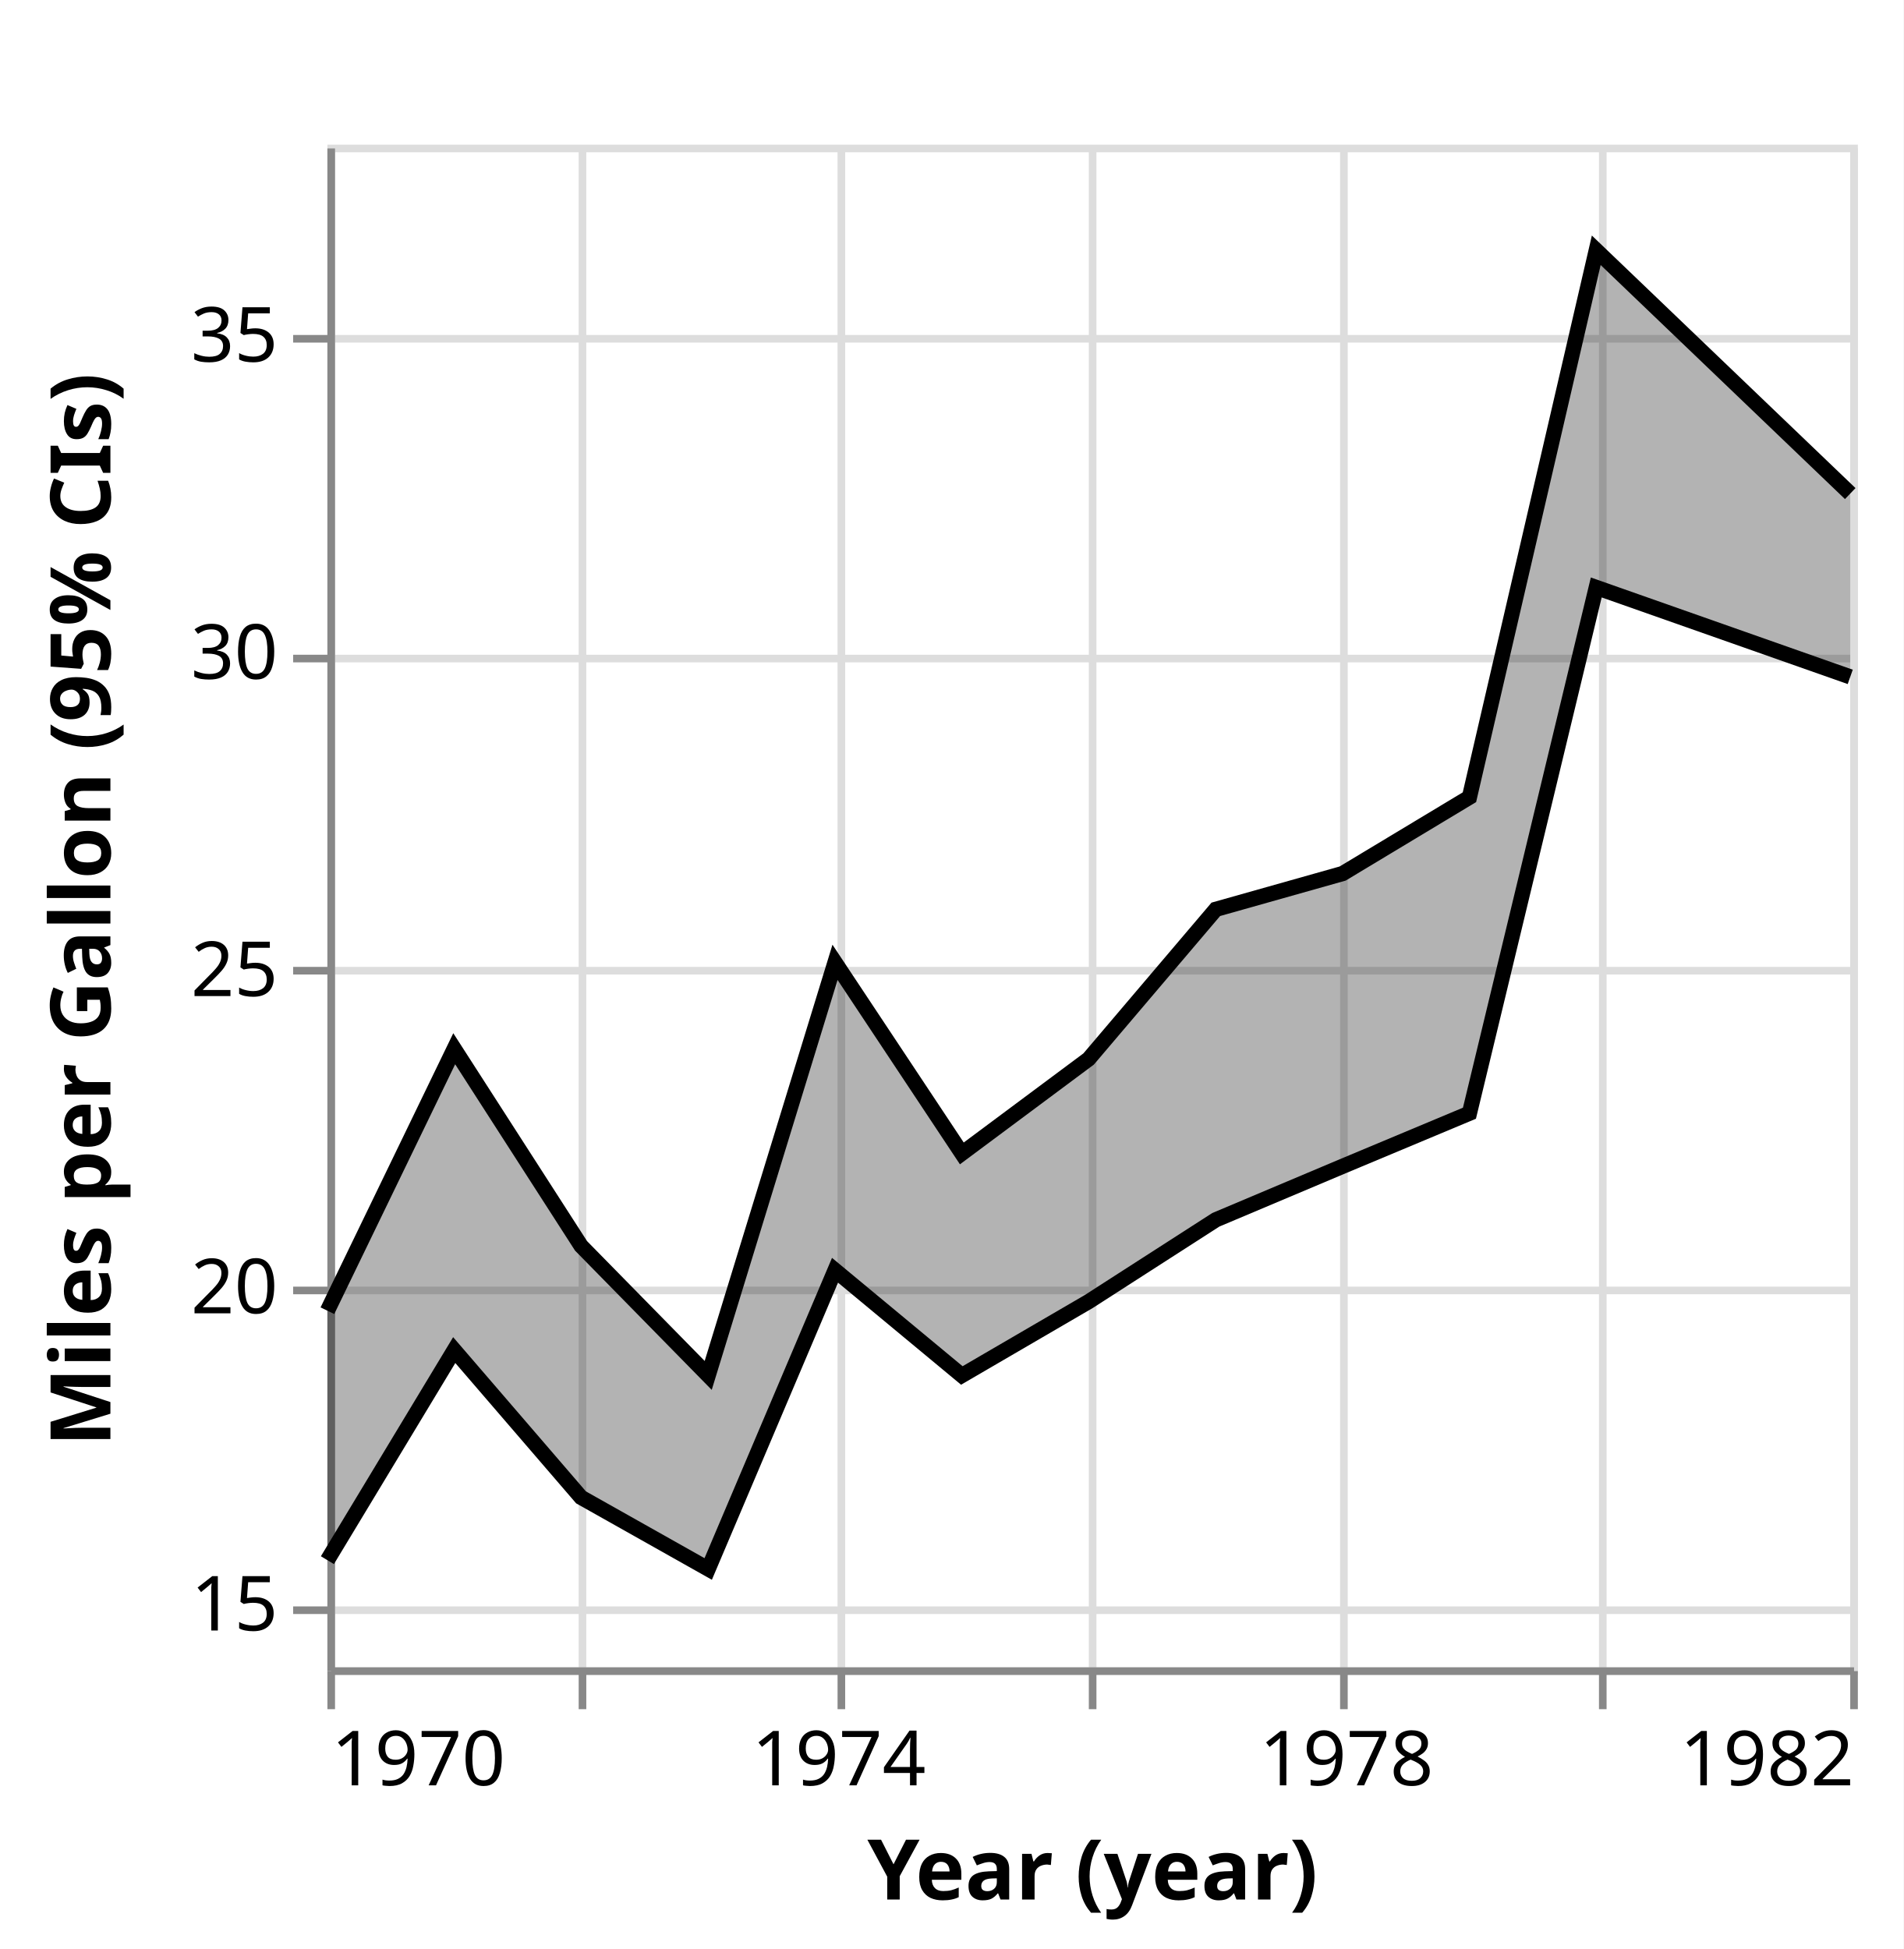
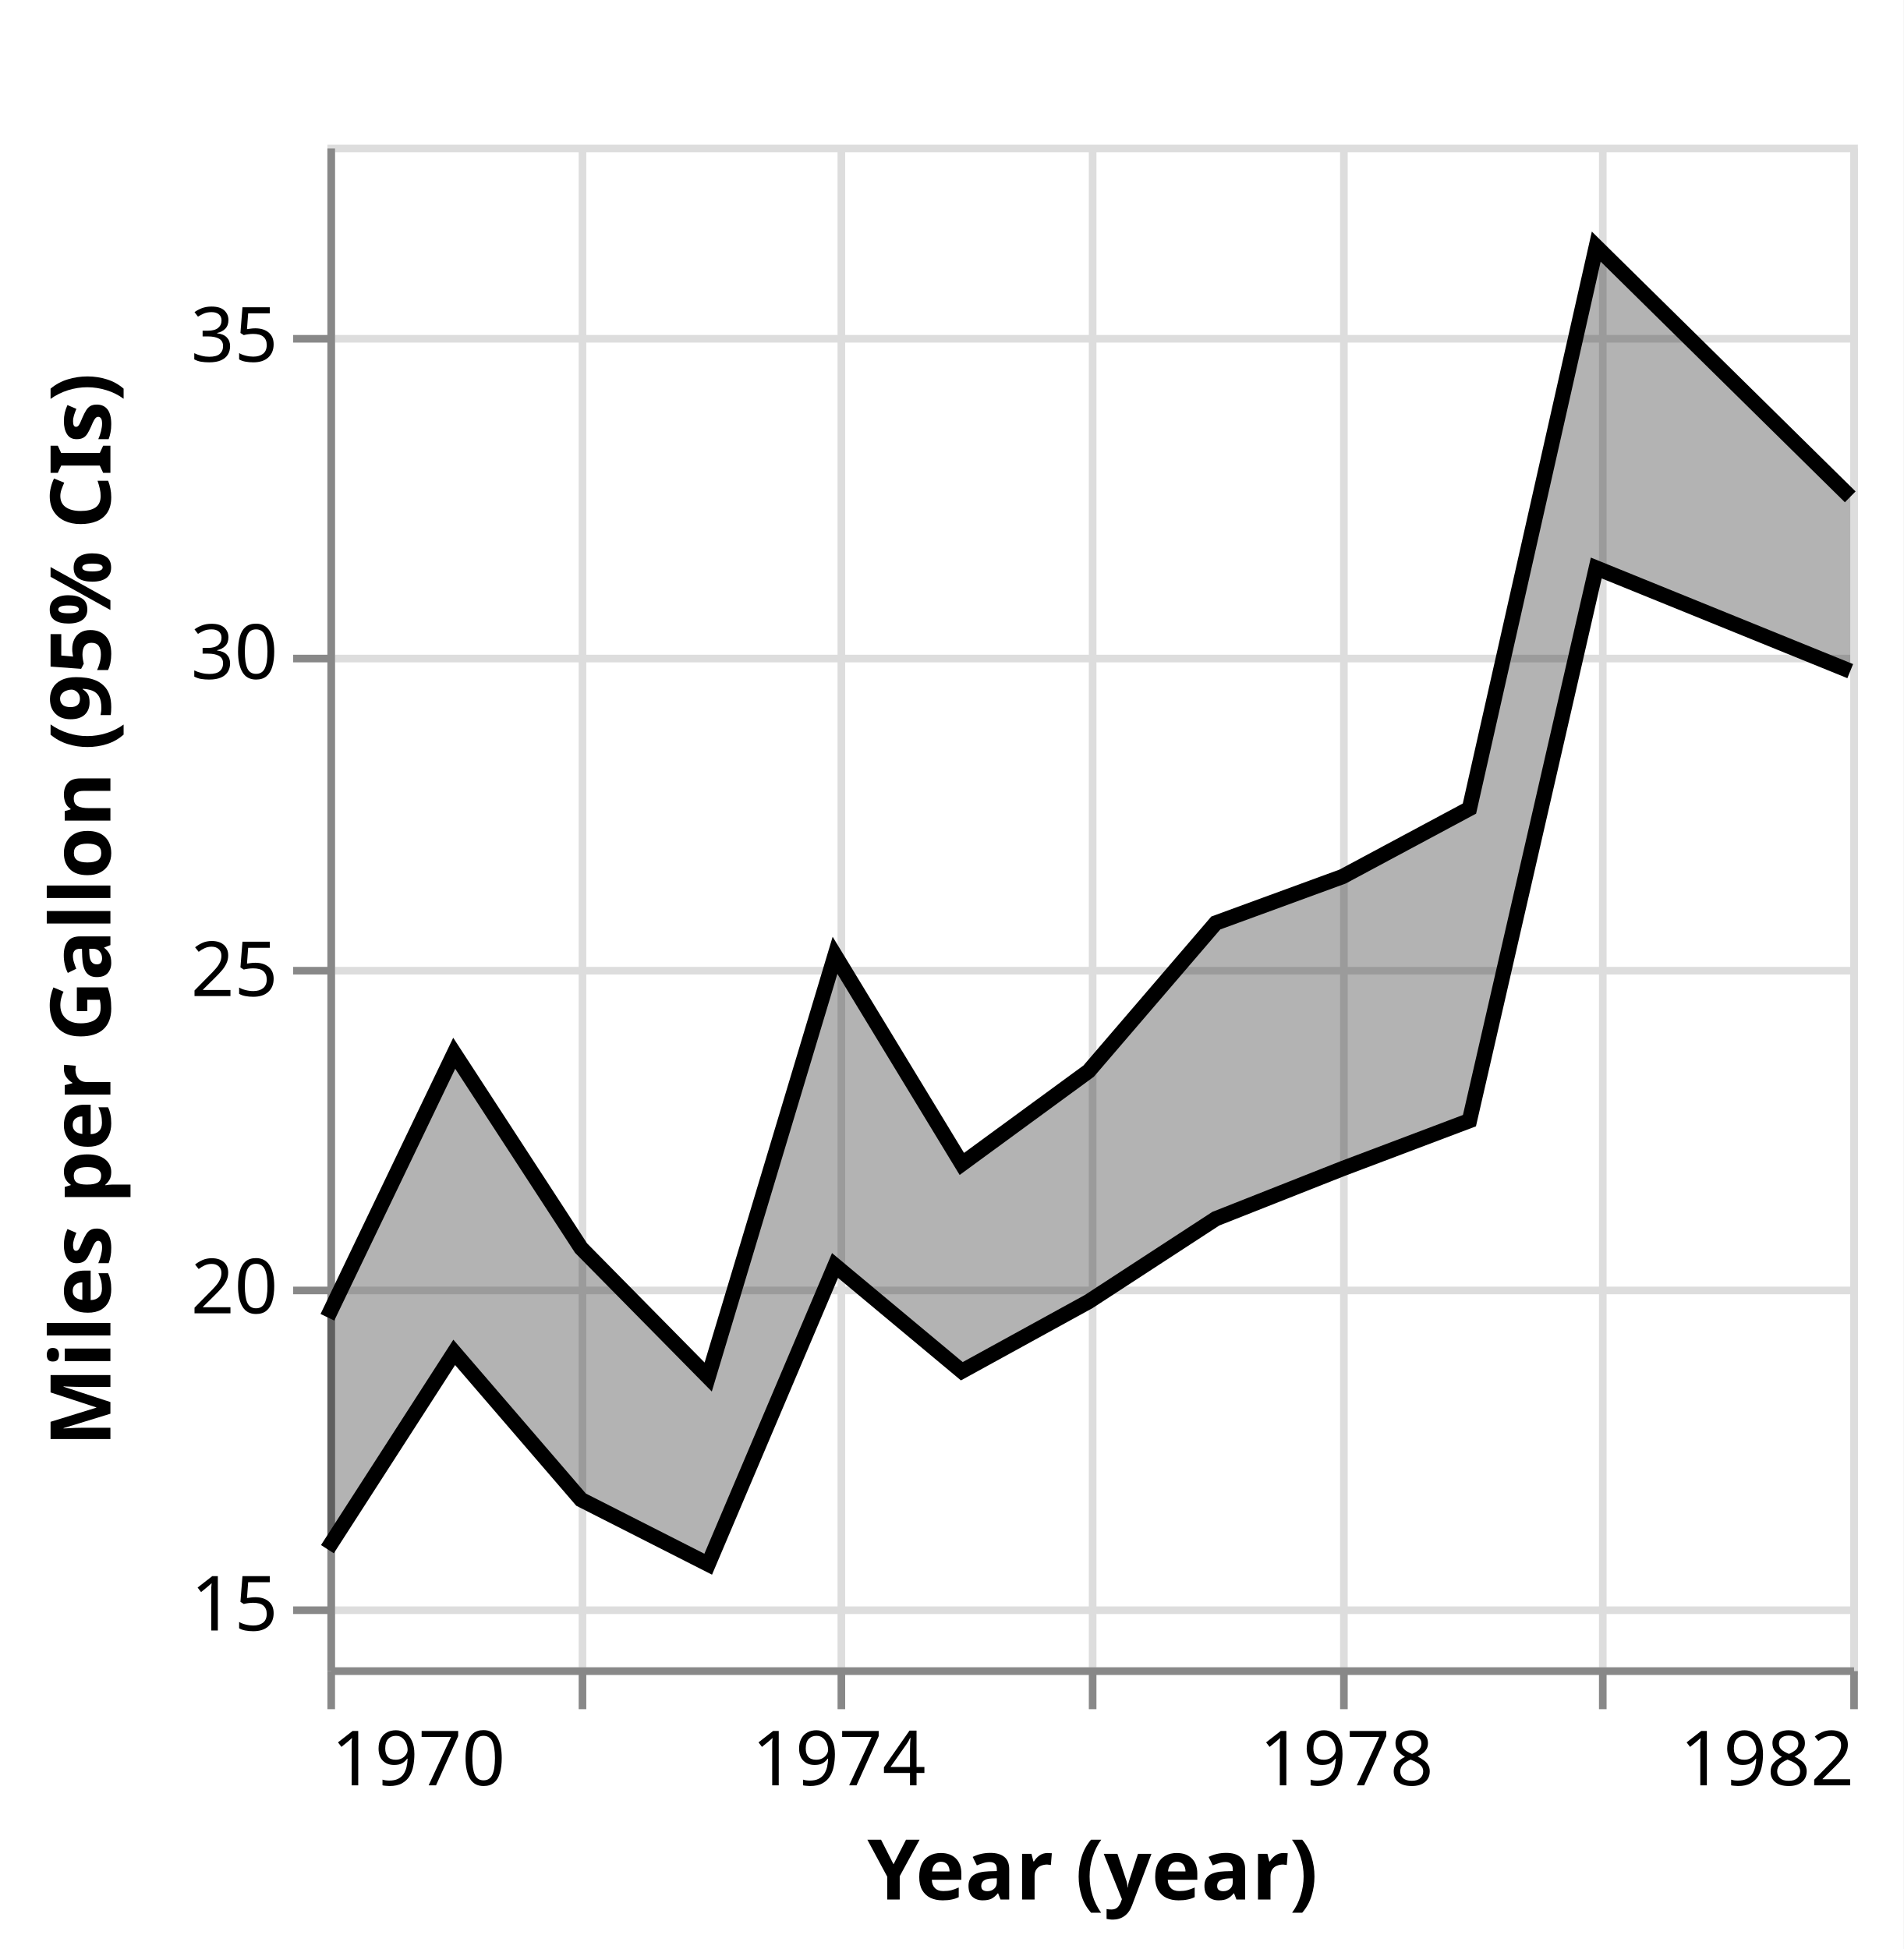
<svg xmlns="http://www.w3.org/2000/svg" version="1.1" class="marks" width="250" height="256" viewBox="0 0 250 256">
  <rect width="250" height="256" fill="white" />
  <g fill="none" stroke-miterlimit="10" transform="translate(43,19)">
    <g class="mark-group role-frame root" role="graphics-object" aria-roledescription="group mark container">
      <g transform="translate(0,0)">
        <path class="background" aria-hidden="true" d="M0.5,0.5h200v200h-200Z" stroke="#ddd" />
        <g>
          <g class="mark-group role-axis" aria-hidden="true">
            <g transform="translate(0.5,200.5)">
              <path class="background" aria-hidden="true" d="M0,0h0v0h0Z" pointer-events="none" />
              <g>
                <g class="mark-rule role-axis-grid" pointer-events="none">
                  <line transform="translate(0,-200)" x2="0" y2="200" stroke="#ddd" stroke-width="1" opacity="1" />
                  <line transform="translate(33,-200)" x2="0" y2="200" stroke="#ddd" stroke-width="1" opacity="1" />
                  <line transform="translate(67,-200)" x2="0" y2="200" stroke="#ddd" stroke-width="1" opacity="1" />
                  <line transform="translate(100,-200)" x2="0" y2="200" stroke="#ddd" stroke-width="1" opacity="1" />
                  <line transform="translate(133,-200)" x2="0" y2="200" stroke="#ddd" stroke-width="1" opacity="1" />
                  <line transform="translate(167,-200)" x2="0" y2="200" stroke="#ddd" stroke-width="1" opacity="1" />
                  <line transform="translate(200,-200)" x2="0" y2="200" stroke="#ddd" stroke-width="1" opacity="1" />
                </g>
              </g>
              <path class="foreground" aria-hidden="true" d="" pointer-events="none" display="none" />
            </g>
          </g>
          <g class="mark-group role-axis" aria-hidden="true">
            <g transform="translate(0.5,0.5)">
              <path class="background" aria-hidden="true" d="M0,0h0v0h0Z" pointer-events="none" />
              <g>
                <g class="mark-rule role-axis-grid" pointer-events="none">
                  <line transform="translate(0,192)" x2="200" y2="0" stroke="#ddd" stroke-width="1" opacity="1" />
                  <line transform="translate(0,150)" x2="200" y2="0" stroke="#ddd" stroke-width="1" opacity="1" />
                  <line transform="translate(0,108)" x2="200" y2="0" stroke="#ddd" stroke-width="1" opacity="1" />
                  <line transform="translate(0,67)" x2="200" y2="0" stroke="#ddd" stroke-width="1" opacity="1" />
                  <line transform="translate(0,25)" x2="200" y2="0" stroke="#ddd" stroke-width="1" opacity="1" />
                </g>
              </g>
              <path class="foreground" aria-hidden="true" d="" pointer-events="none" display="none" />
            </g>
          </g>
          <g class="mark-group role-axis" role="graphics-symbol" aria-roledescription="axis" aria-label="X-axis titled 'Year (year)' for a time scale with values from Thursday, 01 January 1970, 12:00:00 AM to Friday, 01 January 1982, 12:00:00 AM">
            <g transform="translate(0.5,200.5)">
              <path class="background" aria-hidden="true" d="M0,0h0v0h0Z" pointer-events="none" />
              <g>
                <g class="mark-rule role-axis-tick" pointer-events="none">
                  <line transform="translate(0,0)" x2="0" y2="5" stroke="#888" stroke-width="1" opacity="1" />
                  <line transform="translate(33,0)" x2="0" y2="5" stroke="#888" stroke-width="1" opacity="1" />
                  <line transform="translate(67,0)" x2="0" y2="5" stroke="#888" stroke-width="1" opacity="1" />
                  <line transform="translate(100,0)" x2="0" y2="5" stroke="#888" stroke-width="1" opacity="1" />
                  <line transform="translate(133,0)" x2="0" y2="5" stroke="#888" stroke-width="1" opacity="1" />
                  <line transform="translate(167,0)" x2="0" y2="5" stroke="#888" stroke-width="1" opacity="1" />
                  <line transform="translate(200,0)" x2="0" y2="5" stroke="#888" stroke-width="1" opacity="1" />
                </g>
                <g class="mark-text role-axis-label" pointer-events="none">
                  <text text-anchor="start" transform="translate(0,15)" font-family="sans-serif" font-size="10px" fill="#000" opacity="1">1970</text>
                  <text text-anchor="middle" transform="translate(33.31052,15)" font-family="sans-serif" font-size="10px" fill="#000" opacity="0">1972</text>
                  <text text-anchor="middle" transform="translate(66.66667,15)" font-family="sans-serif" font-size="10px" fill="#000" opacity="1">1974</text>
                  <text text-anchor="middle" transform="translate(99.97718,15)" font-family="sans-serif" font-size="10px" fill="#000" opacity="0">1976</text>
                  <text text-anchor="middle" transform="translate(133.3333,15)" font-family="sans-serif" font-size="10px" fill="#000" opacity="1">1978</text>
                  <text text-anchor="middle" transform="translate(166.6439,15)" font-family="sans-serif" font-size="10px" fill="#000" opacity="0">1980</text>
                  <text text-anchor="end" transform="translate(200,15)" font-family="sans-serif" font-size="10px" fill="#000" opacity="1">1982</text>
                </g>
                <g class="mark-rule role-axis-domain" pointer-events="none">
                  <line transform="translate(0,0)" x2="200" y2="0" stroke="#888" stroke-width="1" opacity="1" />
                </g>
                <g class="mark-text role-axis-title" pointer-events="none">
                  <text text-anchor="middle" transform="translate(100,30)" font-family="sans-serif" font-size="11px" font-weight="bold" fill="#000" opacity="1">Year (year)</text>
                </g>
              </g>
              <path class="foreground" aria-hidden="true" d="" pointer-events="none" display="none" />
            </g>
          </g>
          <g class="mark-group role-axis" role="graphics-symbol" aria-roledescription="axis" aria-label="Y-axis titled 'Miles per Gallon (95% CIs)' for a linear scale with values from 14 to 38">
            <g transform="translate(0.5,0.5)">
              <path class="background" aria-hidden="true" d="M0,0h0v0h0Z" pointer-events="none" />
              <g>
                <g class="mark-rule role-axis-tick" pointer-events="none">
                  <line transform="translate(0,192)" x2="-5" y2="0" stroke="#888" stroke-width="1" opacity="1" />
                  <line transform="translate(0,150)" x2="-5" y2="0" stroke="#888" stroke-width="1" opacity="1" />
                  <line transform="translate(0,108)" x2="-5" y2="0" stroke="#888" stroke-width="1" opacity="1" />
                  <line transform="translate(0,67)" x2="-5" y2="0" stroke="#888" stroke-width="1" opacity="1" />
                  <line transform="translate(0,25)" x2="-5" y2="0" stroke="#888" stroke-width="1" opacity="1" />
                </g>
                <g class="mark-text role-axis-label" pointer-events="none">
                  <text text-anchor="end" transform="translate(-7,194.6667)" font-family="sans-serif" font-size="10px" fill="#000" opacity="1">15</text>
                  <text text-anchor="end" transform="translate(-7,153)" font-family="sans-serif" font-size="10px" fill="#000" opacity="1">20</text>
                  <text text-anchor="end" transform="translate(-7,111.3333)" font-family="sans-serif" font-size="10px" fill="#000" opacity="1">25</text>
                  <text text-anchor="end" transform="translate(-7,69.66667)" font-family="sans-serif" font-size="10px" fill="#000" opacity="1">30</text>
                  <text text-anchor="end" transform="translate(-7,28)" font-family="sans-serif" font-size="10px" fill="#000" opacity="1">35</text>
                </g>
                <g class="mark-rule role-axis-domain" pointer-events="none">
                  <line transform="translate(0,200)" x2="0" y2="-200" stroke="#888" stroke-width="1" opacity="1" />
                </g>
                <g class="mark-text role-axis-title" pointer-events="none">
                  <text text-anchor="middle" transform="translate(-27,100) rotate(-90) translate(0,-2)" font-family="sans-serif" font-size="11px" font-weight="bold" fill="#000" opacity="1">Miles per Gallon (95% CIs)</text>
                </g>
              </g>
              <path class="foreground" aria-hidden="true" d="" pointer-events="none" display="none" />
            </g>
          </g>
          <g class="mark-area role-mark layer_0_layer_0_marks" role="graphics-object" aria-roledescription="area mark container">
-             <path aria-label="Year (year): Jan 01, 1970; Miles per Gallon (95% CIs): 15.6887931034; upper_Miles_per_Gallon: 19.6206896552; Ci1 of Miles_per_Gallon: 19.6206896552; Ci0 of Miles_per_Gallon: 15.6887931034; Mean of Miles_per_Gallon: 17.6896551724" role="graphics-symbol" aria-roledescription="errorband" d="M0,185.927L16.655,158.333L33.311,177.679L50.011,187.083L66.667,147.847L83.322,161.667L99.977,151.964L116.678,141.22L133.333,134.192L149.989,127.221L166.644,58.162L200,69.908L200,45.831L166.644,13.874L149.989,85.714L133.333,95.74L116.678,100.439L99.977,120.098L83.322,132.5L66.667,107.4L50.011,161.661L33.311,144.643L16.655,118.75L0,153.161Z" fill="black" opacity="0.3" />
+             <path aria-label="Year (year): Jan 01, 1970; Miles per Gallon (95% CIs): 15.8620689655; upper_Miles_per_Gallon: 19.5172413793; Ci1 of Miles_per_Gallon: 19.5172413793; Ci0 of Miles_per_Gallon: 15.8620689655; Mean of Miles_per_Gallon: 17.6896551724" role="graphics-symbol" aria-roledescription="errorband" d="M0,184.483L16.655,158.631L33.311,177.976L50.011,186.458L66.667,147.222L83.322,161.111L99.977,151.961L116.678,141.075L133.333,134.492L149.989,128.198L166.644,55.606L200,69.153L200,46.261L166.644,13.391L149.989,87.205L133.333,96.133L116.678,102.232L99.977,121.691L83.322,133.882L66.667,106.481L50.011,161.875L33.311,144.933L16.655,119.345L0,154.023Z" fill="black" opacity="0.3" />
          </g>
          <g class="mark-line role-mark layer_0_layer_1_marks" aria-hidden="true">
-             <path d="M0,185.927L16.655,158.333L33.311,177.679L50.011,187.083L66.667,147.847L83.322,161.667L99.977,151.964L116.678,141.22L133.333,134.192L149.989,127.221L166.644,58.162L200,69.908" stroke="black" stroke-width="2" />
+             <path d="M0,184.483L16.655,158.631L33.311,177.976L50.011,186.458L66.667,147.222L83.322,161.111L99.977,151.961L116.678,141.075L133.333,134.492L149.989,128.198L166.644,55.606L200,69.153" stroke="black" stroke-width="2" />
          </g>
          <g class="mark-line role-mark layer_0_layer_2_marks" aria-hidden="true">
-             <path d="M0,153.161L16.655,118.75L33.311,144.643L50.011,161.661L66.667,107.4L83.322,132.5L99.977,120.098L116.678,100.439L133.333,95.74L149.989,85.714L166.644,13.874L200,45.831" stroke="black" stroke-width="2" />
+             <path d="M0,154.023L16.655,119.345L33.311,144.933L50.011,161.875L66.667,106.481L83.322,133.882L99.977,121.691L116.678,102.232L133.333,96.133L149.989,87.205L166.644,13.391L200,46.261" stroke="black" stroke-width="2" />
          </g>
        </g>
        <path class="foreground" aria-hidden="true" d="" display="none" />
      </g>
    </g>
  </g>
</svg>
